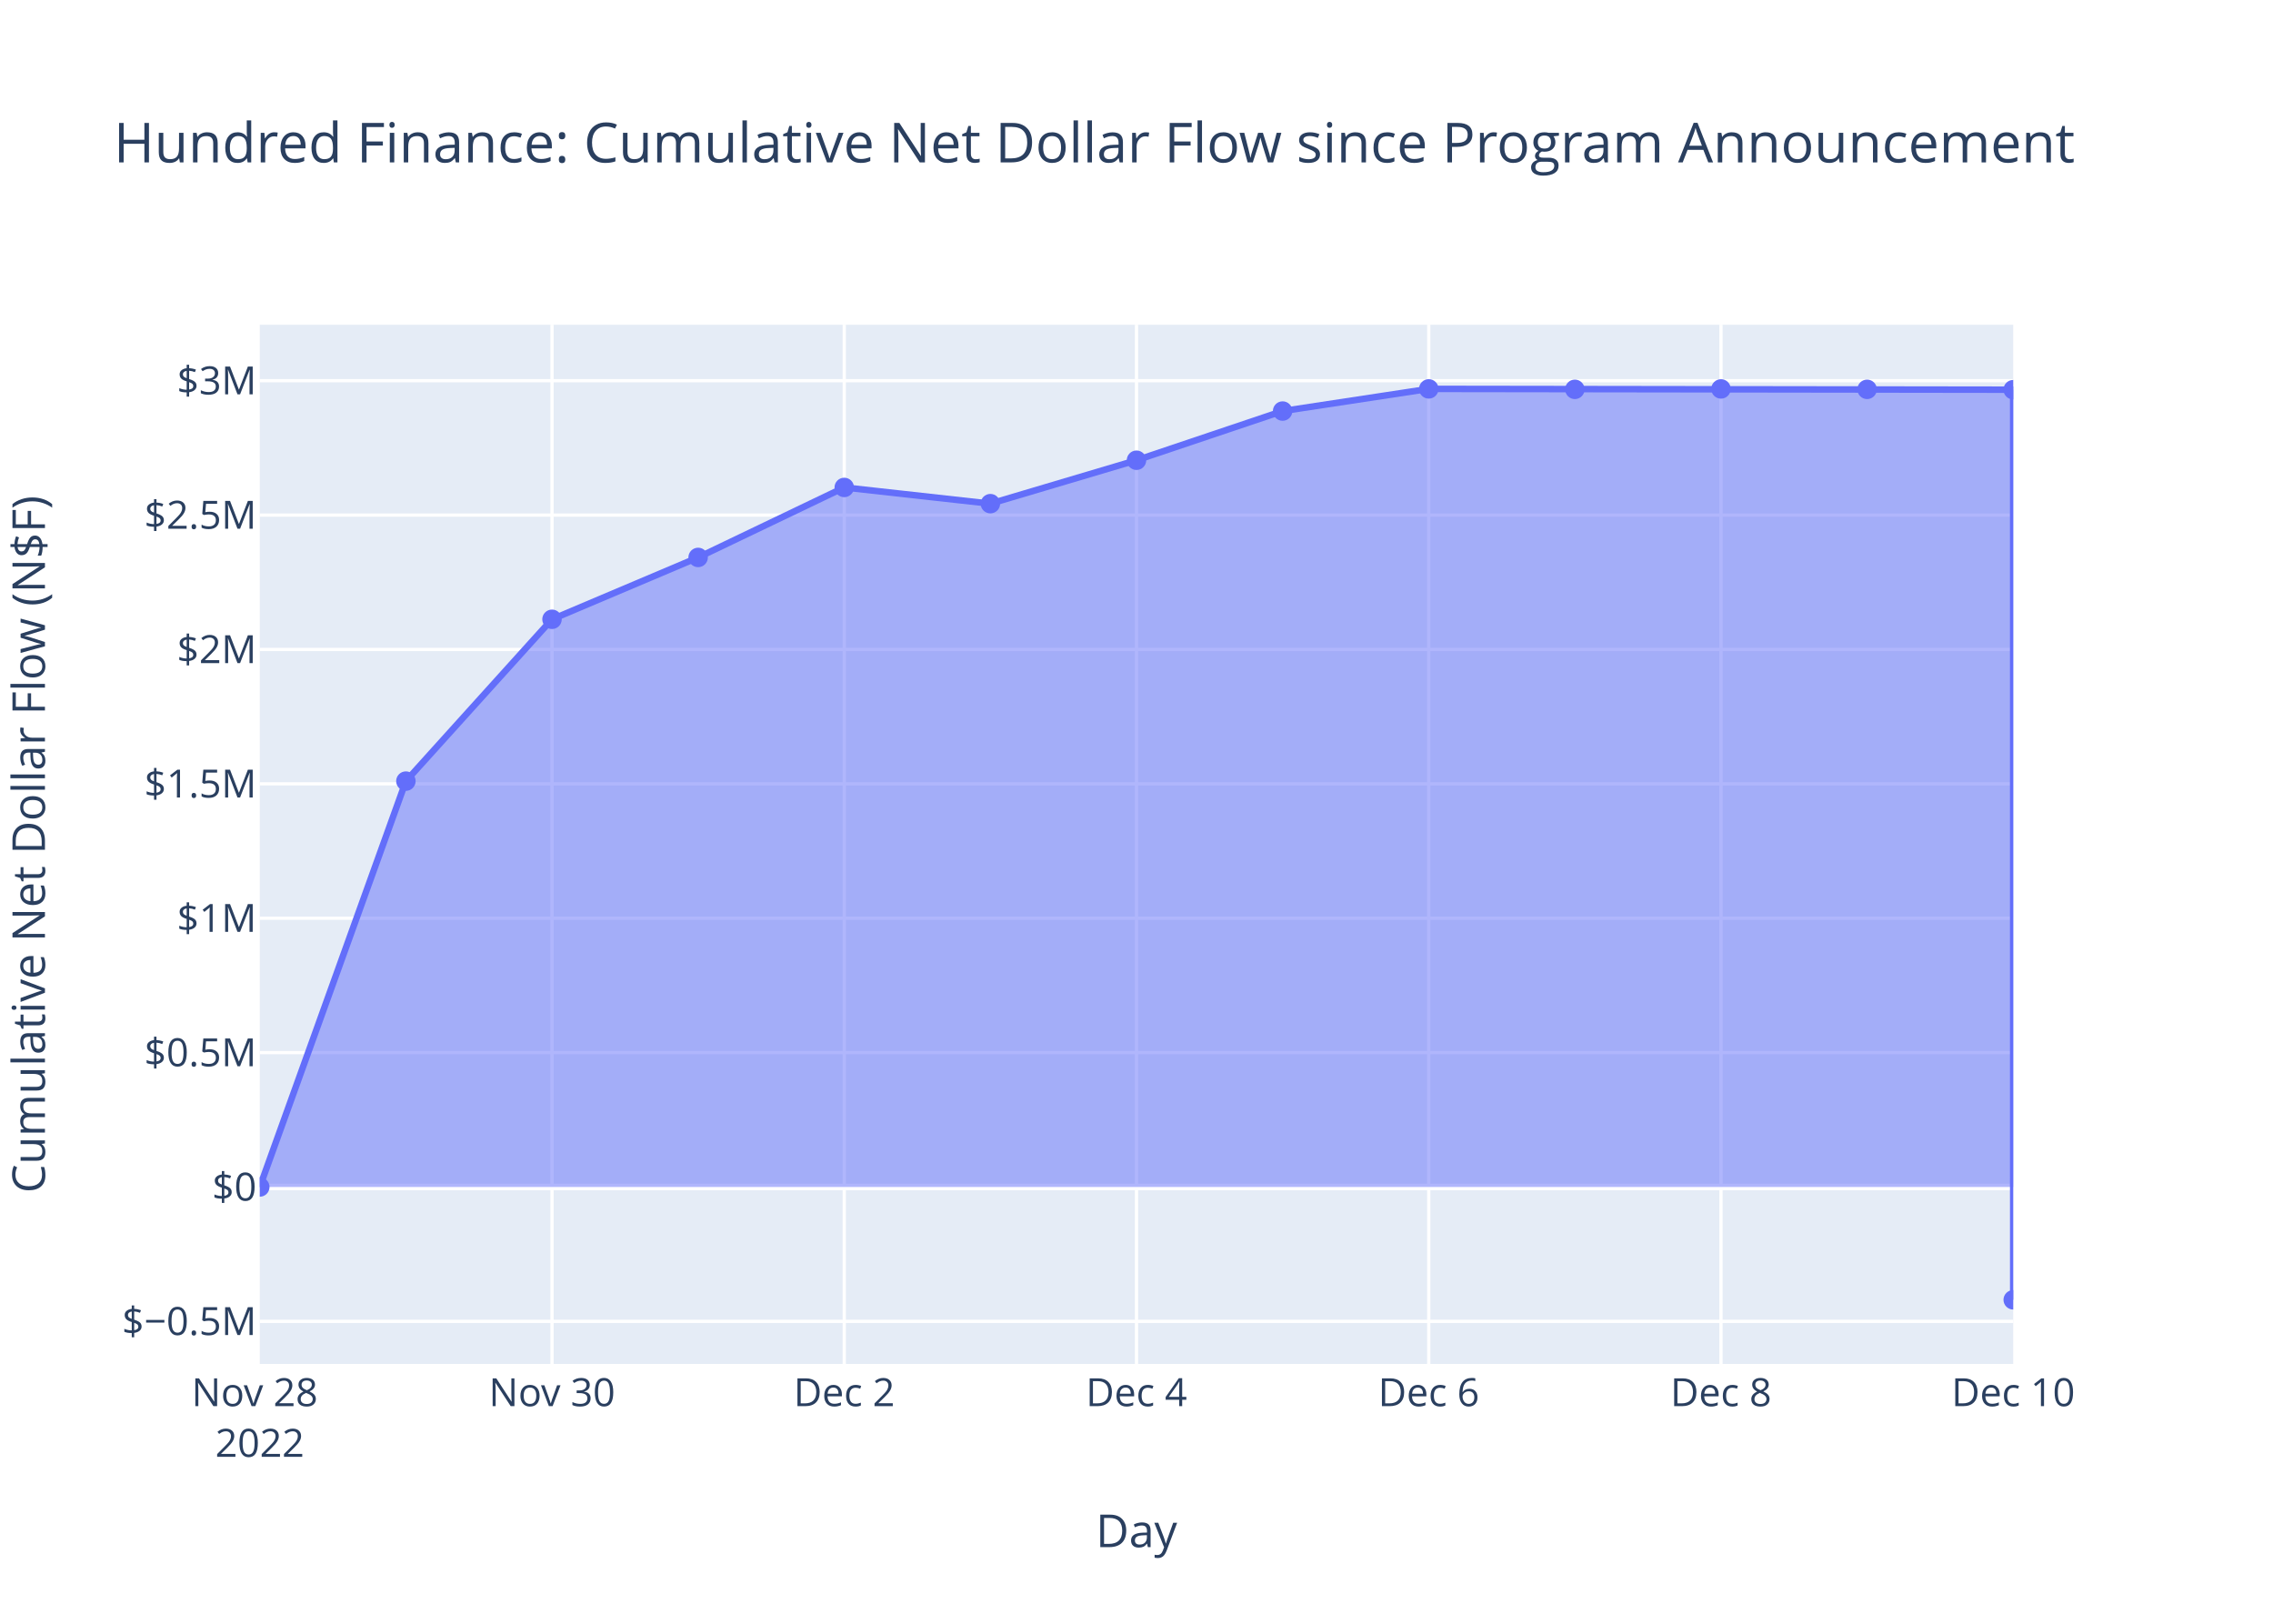
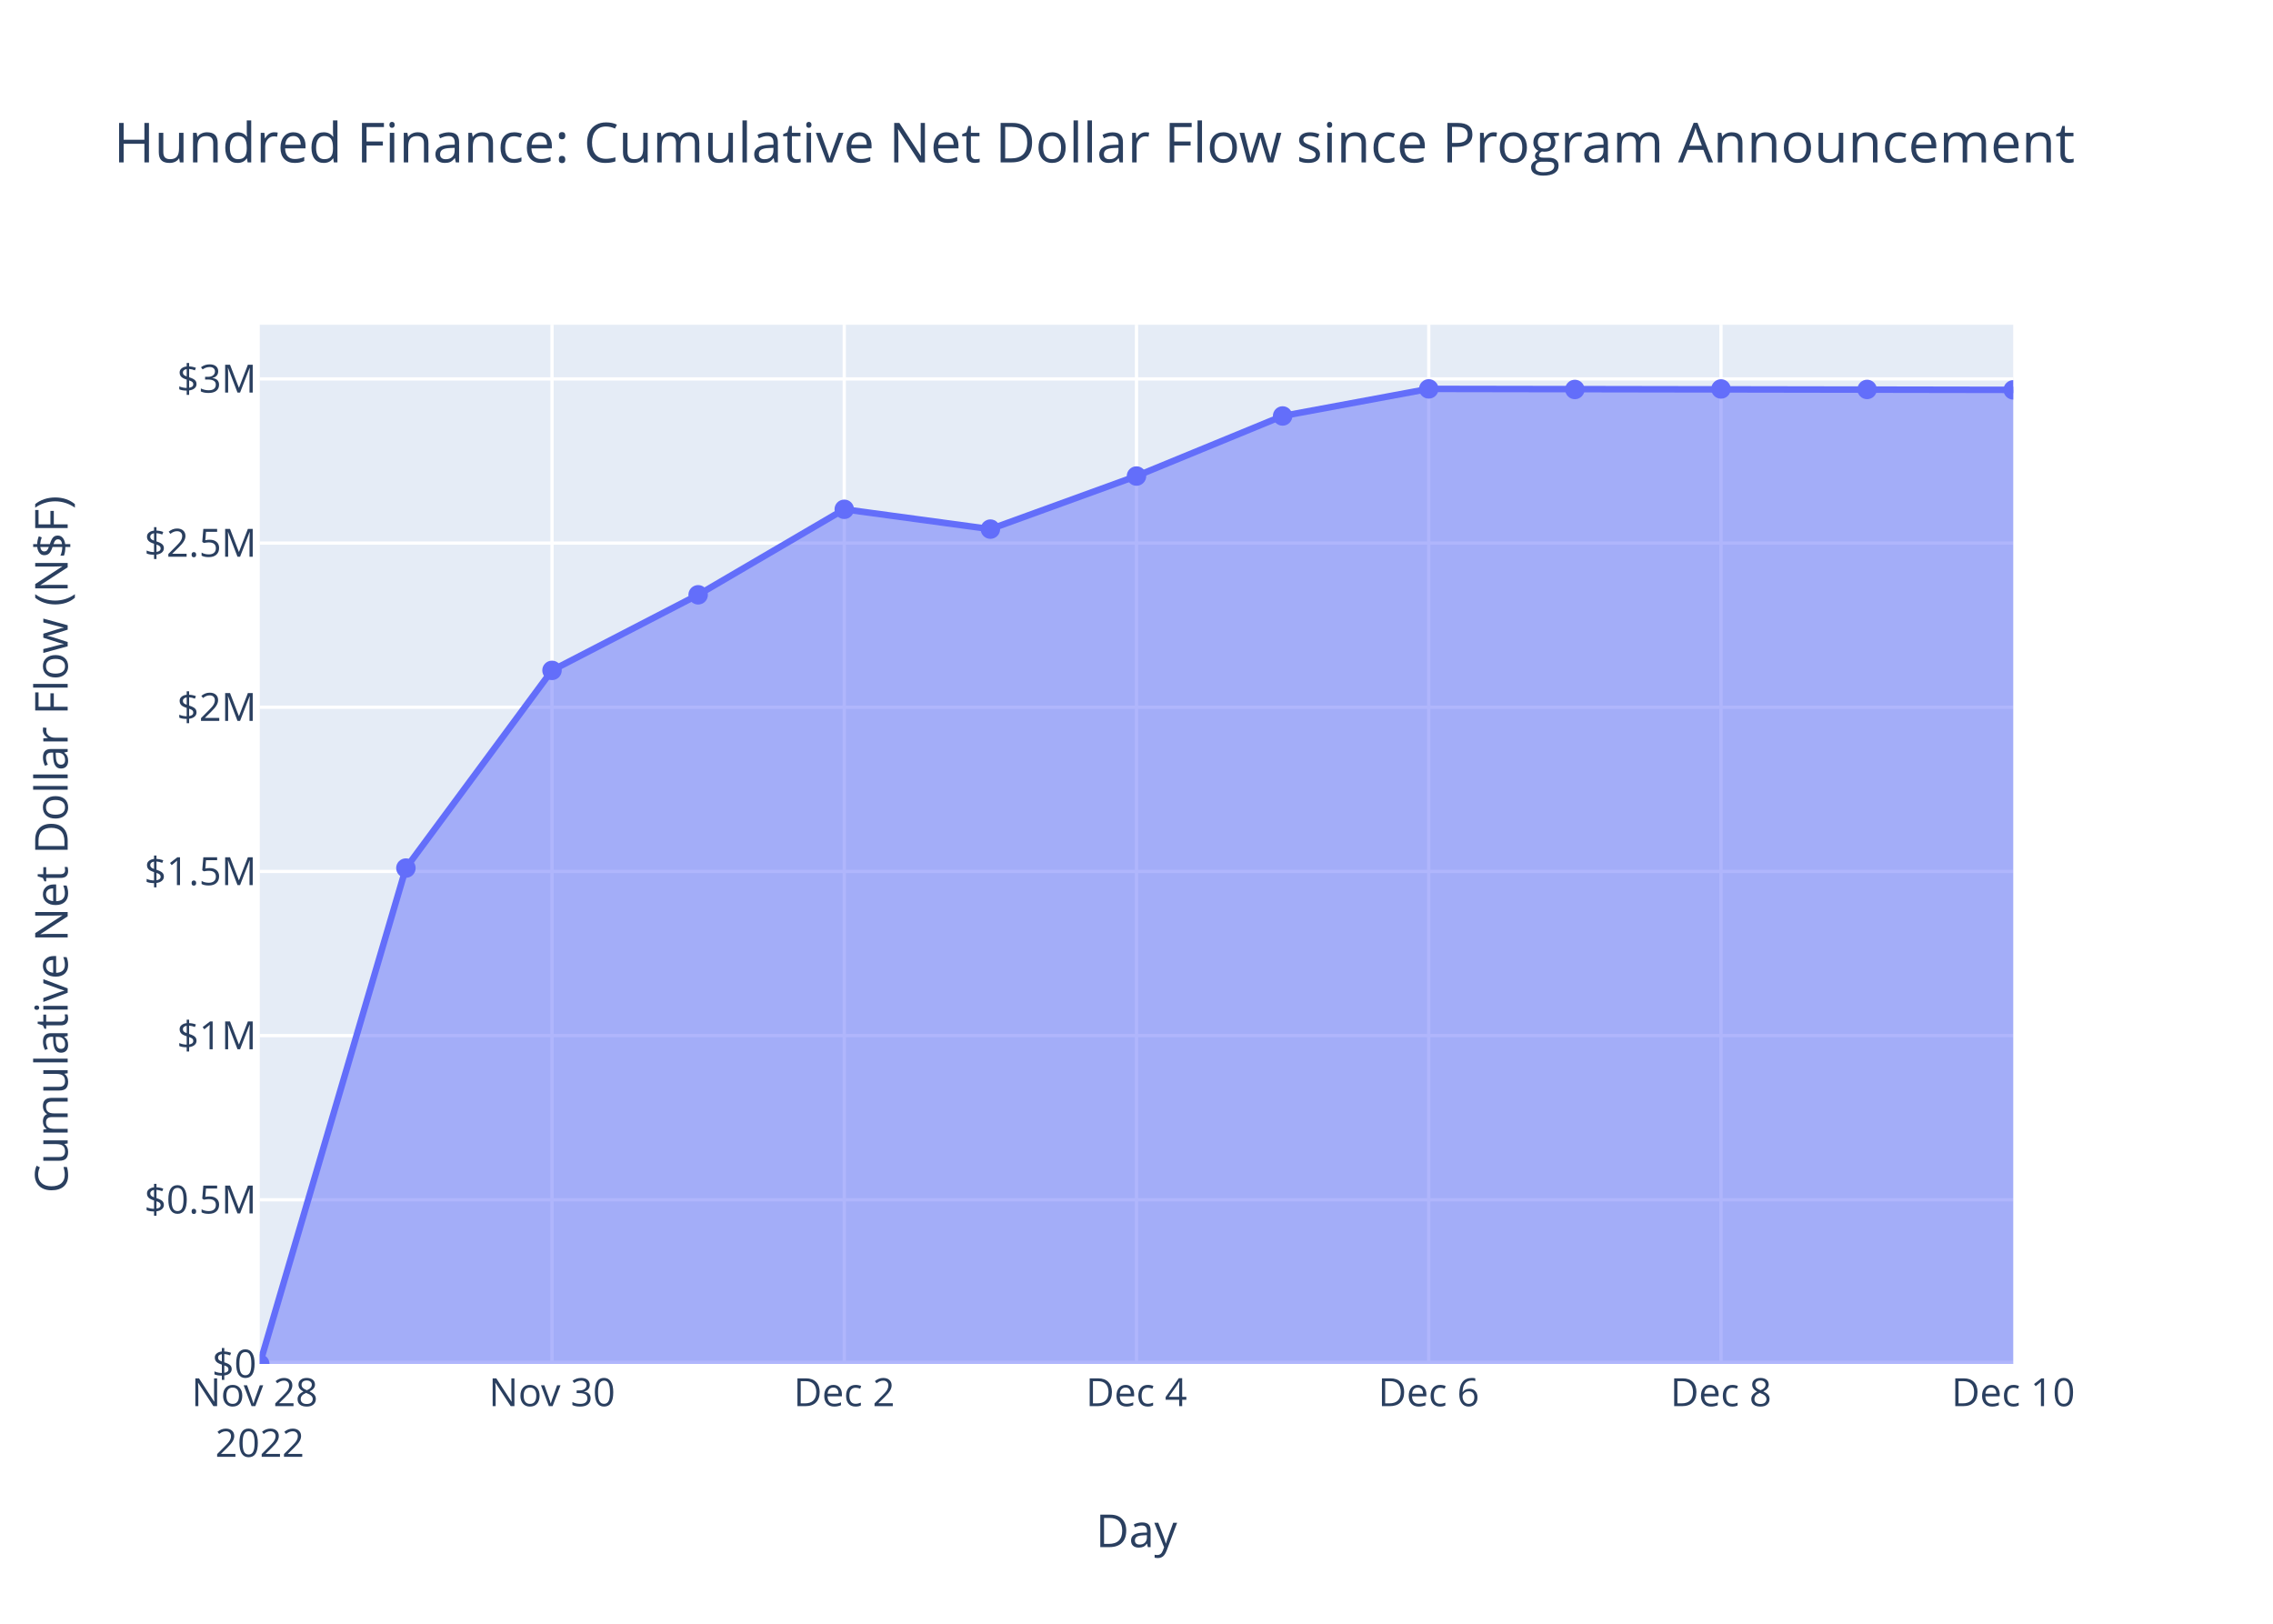
<svg xmlns="http://www.w3.org/2000/svg" class="main-svg" width="700" height="500" style="" viewBox="0 0 700 500">
  <rect x="0" y="0" width="700" height="500" style="fill: rgb(255, 255, 255); fill-opacity: 1;" />
-   <defs id="defs-9f1c35">
+   <defs id="defs-2834a8">
    <g class="clips">
-       <clipPath id="clip9f1c35xyplot" class="plotclip">
+       <clipPath id="clip2834a8xyplot" class="plotclip">
        <rect width="540" height="320" />
      </clipPath>
-       <clipPath class="axesclip" id="clip9f1c35x">
+       <clipPath class="axesclip" id="clip2834a8x">
        <rect x="80" y="0" width="540" height="500" />
      </clipPath>
-       <clipPath class="axesclip" id="clip9f1c35y">
+       <clipPath class="axesclip" id="clip2834a8y">
        <rect x="0" y="100" width="700" height="320" />
      </clipPath>
-       <clipPath class="axesclip" id="clip9f1c35xy">
+       <clipPath class="axesclip" id="clip2834a8xy">
        <rect x="80" y="100" width="540" height="320" />
      </clipPath>
    </g>
    <g class="gradients" />
    <g class="patterns" />
  </defs>
  <g class="bglayer">
    <rect class="bg" x="80" y="100" width="540" height="320" style="fill: rgb(229, 236, 246); fill-opacity: 1; stroke-width: 0;" />
  </g>
  <g class="layer-below">
    <g class="imagelayer" />
    <g class="shapelayer" />
  </g>
  <g class="cartesianlayer">
    <g class="subplot xy">
      <g class="layer-subplot">
        <g class="shapelayer" />
        <g class="imagelayer" />
      </g>
      <g class="minor-gridlayer">
        <g class="x" />
        <g class="y" />
      </g>
      <g class="gridlayer">
        <g class="x">
          <path class="xgrid crisp" transform="translate(170,0)" d="M0,100v320" style="stroke: rgb(255, 255, 255); stroke-opacity: 1; stroke-width: 1px;" />
          <path class="xgrid crisp" transform="translate(260,0)" d="M0,100v320" style="stroke: rgb(255, 255, 255); stroke-opacity: 1; stroke-width: 1px;" />
          <path class="xgrid crisp" transform="translate(350,0)" d="M0,100v320" style="stroke: rgb(255, 255, 255); stroke-opacity: 1; stroke-width: 1px;" />
          <path class="xgrid crisp" transform="translate(440,0)" d="M0,100v320" style="stroke: rgb(255, 255, 255); stroke-opacity: 1; stroke-width: 1px;" />
          <path class="xgrid crisp" transform="translate(530,0)" d="M0,100v320" style="stroke: rgb(255, 255, 255); stroke-opacity: 1; stroke-width: 1px;" />
        </g>
        <g class="y">
-           <path class="ygrid crisp" transform="translate(0,406.89)" d="M80,0h540" style="stroke: rgb(255, 255, 255); stroke-opacity: 1; stroke-width: 1px;" />
-           <path class="ygrid crisp" transform="translate(0,324.13)" d="M80,0h540" style="stroke: rgb(255, 255, 255); stroke-opacity: 1; stroke-width: 1px;" />
-           <path class="ygrid crisp" transform="translate(0,282.75)" d="M80,0h540" style="stroke: rgb(255, 255, 255); stroke-opacity: 1; stroke-width: 1px;" />
-           <path class="ygrid crisp" transform="translate(0,241.37)" d="M80,0h540" style="stroke: rgb(255, 255, 255); stroke-opacity: 1; stroke-width: 1px;" />
-           <path class="ygrid crisp" transform="translate(0,199.99)" d="M80,0h540" style="stroke: rgb(255, 255, 255); stroke-opacity: 1; stroke-width: 1px;" />
-           <path class="ygrid crisp" transform="translate(0,158.61)" d="M80,0h540" style="stroke: rgb(255, 255, 255); stroke-opacity: 1; stroke-width: 1px;" />
-           <path class="ygrid crisp" transform="translate(0,117.23)" d="M80,0h540" style="stroke: rgb(255, 255, 255); stroke-opacity: 1; stroke-width: 1px;" />
+           <path class="ygrid crisp" transform="translate(0,369.45)" d="M80,0h540" style="stroke: rgb(255, 255, 255); stroke-opacity: 1; stroke-width: 1px;" />
+           <path class="ygrid crisp" transform="translate(0,318.89)" d="M80,0h540" style="stroke: rgb(255, 255, 255); stroke-opacity: 1; stroke-width: 1px;" />
+           <path class="ygrid crisp" transform="translate(0,268.34)" d="M80,0h540" style="stroke: rgb(255, 255, 255); stroke-opacity: 1; stroke-width: 1px;" />
+           <path class="ygrid crisp" transform="translate(0,217.78)" d="M80,0h540" style="stroke: rgb(255, 255, 255); stroke-opacity: 1; stroke-width: 1px;" />
+           <path class="ygrid crisp" transform="translate(0,167.23)" d="M80,0h540" style="stroke: rgb(255, 255, 255); stroke-opacity: 1; stroke-width: 1px;" />
+           <path class="ygrid crisp" transform="translate(0,116.68)" d="M80,0h540" style="stroke: rgb(255, 255, 255); stroke-opacity: 1; stroke-width: 1px;" />
        </g>
      </g>
      <g class="zerolinelayer">
-         <path class="yzl zl crisp" transform="translate(0,365.51)" d="M80,0h540" style="stroke: rgb(255, 255, 255); stroke-opacity: 1; stroke-width: 2px;" />
+         <path class="yzl zl crisp" transform="translate(0,420)" d="M80,0h540" style="stroke: rgb(255, 255, 255); stroke-opacity: 1; stroke-width: 2px;" />
      </g>
      <path class="xlines-below" />
      <path class="ylines-below" />
      <g class="overlines-below" />
      <g class="xaxislayer-below" />
      <g class="yaxislayer-below" />
      <g class="overaxes-below" />
-       <g class="plot" transform="translate(80,100)" clip-path="url(#clip9f1c35xyplot)">
+       <g class="plot" transform="translate(80,100)" clip-path="url(#clip2834a8xyplot)">
        <g class="scatterlayer mlayer">
-           <g class="trace scatter tracef993fc" style="stroke-miterlimit: 2;">
+           <g class="trace scatter trace58cea4" style="stroke-miterlimit: 2;">
            <g class="fills">
              <g>
-                 <path class="js-fill" d="M540,265.51L0,265.51L0,265.51L45,140.53L90,90.7L135,71.65L180,50.1L225,55.09L270,41.72L315,26.58L360,19.75L539.99,20L540,300.25" style="fill: rgb(99, 110, 250); fill-opacity: 0.5; stroke-width: 0;" />
+                 <path class="js-fill" d="M540,320L0,320L0,320L45,167.31L90,106.43L135,83.16L180,56.83L225,62.93L270,46.59L315,28.09L360,19.75L540,20.05" style="fill: rgb(99, 110, 250); fill-opacity: 0.5; stroke-width: 0;" />
              </g>
            </g>
            <g class="errorbars" />
            <g class="lines">
-               <path class="js-line" d="M0,265.51L45,140.53L90,90.7L135,71.65L180,50.1L225,55.09L270,41.72L315,26.58L360,19.75L539.99,20L540,300.25" style="vector-effect: non-scaling-stroke; fill: none; stroke: rgb(99, 110, 250); stroke-opacity: 1; stroke-width: 2px; opacity: 1;" />
+               <path class="js-line" d="M0,320L45,167.31L90,106.43L135,83.16L180,56.83L225,62.93L270,46.59L315,28.09L360,19.75L540,20.05" style="vector-effect: non-scaling-stroke; fill: none; stroke: rgb(99, 110, 250); stroke-opacity: 1; stroke-width: 2px; opacity: 1;" />
            </g>
            <g class="points">
-               <path class="point" transform="translate(0,265.51)" d="M3,0A3,3 0 1,1 0,-3A3,3 0 0,1 3,0Z" style="opacity: 1; stroke-width: 0px; fill: rgb(99, 110, 250); fill-opacity: 1;" />
-               <path class="point" transform="translate(45,140.53)" d="M3,0A3,3 0 1,1 0,-3A3,3 0 0,1 3,0Z" style="opacity: 1; stroke-width: 0px; fill: rgb(99, 110, 250); fill-opacity: 1;" />
-               <path class="point" transform="translate(90,90.7)" d="M3,0A3,3 0 1,1 0,-3A3,3 0 0,1 3,0Z" style="opacity: 1; stroke-width: 0px; fill: rgb(99, 110, 250); fill-opacity: 1;" />
-               <path class="point" transform="translate(135,71.65)" d="M3,0A3,3 0 1,1 0,-3A3,3 0 0,1 3,0Z" style="opacity: 1; stroke-width: 0px; fill: rgb(99, 110, 250); fill-opacity: 1;" />
-               <path class="point" transform="translate(180,50.1)" d="M3,0A3,3 0 1,1 0,-3A3,3 0 0,1 3,0Z" style="opacity: 1; stroke-width: 0px; fill: rgb(99, 110, 250); fill-opacity: 1;" />
-               <path class="point" transform="translate(225,55.09)" d="M3,0A3,3 0 1,1 0,-3A3,3 0 0,1 3,0Z" style="opacity: 1; stroke-width: 0px; fill: rgb(99, 110, 250); fill-opacity: 1;" />
-               <path class="point" transform="translate(270,41.72)" d="M3,0A3,3 0 1,1 0,-3A3,3 0 0,1 3,0Z" style="opacity: 1; stroke-width: 0px; fill: rgb(99, 110, 250); fill-opacity: 1;" />
-               <path class="point" transform="translate(315,26.58)" d="M3,0A3,3 0 1,1 0,-3A3,3 0 0,1 3,0Z" style="opacity: 1; stroke-width: 0px; fill: rgb(99, 110, 250); fill-opacity: 1;" />
+               <path class="point" transform="translate(0,320)" d="M3,0A3,3 0 1,1 0,-3A3,3 0 0,1 3,0Z" style="opacity: 1; stroke-width: 0px; fill: rgb(99, 110, 250); fill-opacity: 1;" />
+               <path class="point" transform="translate(45,167.31)" d="M3,0A3,3 0 1,1 0,-3A3,3 0 0,1 3,0Z" style="opacity: 1; stroke-width: 0px; fill: rgb(99, 110, 250); fill-opacity: 1;" />
+               <path class="point" transform="translate(90,106.43)" d="M3,0A3,3 0 1,1 0,-3A3,3 0 0,1 3,0Z" style="opacity: 1; stroke-width: 0px; fill: rgb(99, 110, 250); fill-opacity: 1;" />
+               <path class="point" transform="translate(135,83.16)" d="M3,0A3,3 0 1,1 0,-3A3,3 0 0,1 3,0Z" style="opacity: 1; stroke-width: 0px; fill: rgb(99, 110, 250); fill-opacity: 1;" />
+               <path class="point" transform="translate(180,56.83)" d="M3,0A3,3 0 1,1 0,-3A3,3 0 0,1 3,0Z" style="opacity: 1; stroke-width: 0px; fill: rgb(99, 110, 250); fill-opacity: 1;" />
+               <path class="point" transform="translate(225,62.93)" d="M3,0A3,3 0 1,1 0,-3A3,3 0 0,1 3,0Z" style="opacity: 1; stroke-width: 0px; fill: rgb(99, 110, 250); fill-opacity: 1;" />
+               <path class="point" transform="translate(270,46.59)" d="M3,0A3,3 0 1,1 0,-3A3,3 0 0,1 3,0Z" style="opacity: 1; stroke-width: 0px; fill: rgb(99, 110, 250); fill-opacity: 1;" />
+               <path class="point" transform="translate(315,28.09)" d="M3,0A3,3 0 1,1 0,-3A3,3 0 0,1 3,0Z" style="opacity: 1; stroke-width: 0px; fill: rgb(99, 110, 250); fill-opacity: 1;" />
              <path class="point" transform="translate(360,19.75)" d="M3,0A3,3 0 1,1 0,-3A3,3 0 0,1 3,0Z" style="opacity: 1; stroke-width: 0px; fill: rgb(99, 110, 250); fill-opacity: 1;" />
-               <path class="point" transform="translate(405,19.89)" d="M3,0A3,3 0 1,1 0,-3A3,3 0 0,1 3,0Z" style="opacity: 1; stroke-width: 0px; fill: rgb(99, 110, 250); fill-opacity: 1;" />
-               <path class="point" transform="translate(450,19.76)" d="M3,0A3,3 0 1,1 0,-3A3,3 0 0,1 3,0Z" style="opacity: 1; stroke-width: 0px; fill: rgb(99, 110, 250); fill-opacity: 1;" />
-               <path class="point" transform="translate(495,19.89)" d="M3,0A3,3 0 1,1 0,-3A3,3 0 0,1 3,0Z" style="opacity: 1; stroke-width: 0px; fill: rgb(99, 110, 250); fill-opacity: 1;" />
-               <path class="point" transform="translate(539.99,20)" d="M3,0A3,3 0 1,1 0,-3A3,3 0 0,1 3,0Z" style="opacity: 1; stroke-width: 0px; fill: rgb(99, 110, 250); fill-opacity: 1;" />
-               <path class="point" transform="translate(540,300.25)" d="M3,0A3,3 0 1,1 0,-3A3,3 0 0,1 3,0Z" style="opacity: 1; stroke-width: 0px; fill: rgb(99, 110, 250); fill-opacity: 1;" />
+               <path class="point" transform="translate(405,19.93)" d="M3,0A3,3 0 1,1 0,-3A3,3 0 0,1 3,0Z" style="opacity: 1; stroke-width: 0px; fill: rgb(99, 110, 250); fill-opacity: 1;" />
+               <path class="point" transform="translate(450,19.77)" d="M3,0A3,3 0 1,1 0,-3A3,3 0 0,1 3,0Z" style="opacity: 1; stroke-width: 0px; fill: rgb(99, 110, 250); fill-opacity: 1;" />
+               <path class="point" transform="translate(495,19.92)" d="M3,0A3,3 0 1,1 0,-3A3,3 0 0,1 3,0Z" style="opacity: 1; stroke-width: 0px; fill: rgb(99, 110, 250); fill-opacity: 1;" />
+               <path class="point" transform="translate(540,20.05)" d="M3,0A3,3 0 1,1 0,-3A3,3 0 0,1 3,0Z" style="opacity: 1; stroke-width: 0px; fill: rgb(99, 110, 250); fill-opacity: 1;" />
            </g>
            <g class="text" />
          </g>
        </g>
      </g>
      <g class="overplot" />
      <path class="xlines-above crisp" d="M0,0" style="fill: none;" />
      <path class="ylines-above crisp" d="M0,0" style="fill: none;" />
      <g class="overlines-above" />
      <g class="xaxislayer-above">
        <g class="xtick">
          <text text-anchor="middle" x="0" y="433" transform="translate(80,0)" style="font-family: 'Open Sans', verdana, arial, sans-serif; font-size: 12px; fill: rgb(42, 63, 95); fill-opacity: 1; white-space: pre; opacity: 1;">
            <tspan class="line" dy="0em" x="0" y="433">Nov 28</tspan>
            <tspan class="line" dy="1.3em" x="0" y="433">2022</tspan>
          </text>
        </g>
        <g class="xtick">
          <text text-anchor="middle" x="0" y="433" style="font-family: 'Open Sans', verdana, arial, sans-serif; font-size: 12px; fill: rgb(42, 63, 95); fill-opacity: 1; white-space: pre; opacity: 1;" transform="translate(170,0)">Nov 30</text>
        </g>
        <g class="xtick">
          <text text-anchor="middle" x="0" y="433" style="font-family: 'Open Sans', verdana, arial, sans-serif; font-size: 12px; fill: rgb(42, 63, 95); fill-opacity: 1; white-space: pre; opacity: 1;" transform="translate(260,0)">Dec 2</text>
        </g>
        <g class="xtick">
          <text text-anchor="middle" x="0" y="433" style="font-family: 'Open Sans', verdana, arial, sans-serif; font-size: 12px; fill: rgb(42, 63, 95); fill-opacity: 1; white-space: pre; opacity: 1;" transform="translate(350,0)">Dec 4</text>
        </g>
        <g class="xtick">
          <text text-anchor="middle" x="0" y="433" style="font-family: 'Open Sans', verdana, arial, sans-serif; font-size: 12px; fill: rgb(42, 63, 95); fill-opacity: 1; white-space: pre; opacity: 1;" transform="translate(440,0)">Dec 6</text>
        </g>
        <g class="xtick">
          <text text-anchor="middle" x="0" y="433" style="font-family: 'Open Sans', verdana, arial, sans-serif; font-size: 12px; fill: rgb(42, 63, 95); fill-opacity: 1; white-space: pre; opacity: 1;" transform="translate(530,0)">Dec 8</text>
        </g>
        <g class="xtick">
          <text text-anchor="middle" x="0" y="433" style="font-family: 'Open Sans', verdana, arial, sans-serif; font-size: 12px; fill: rgb(42, 63, 95); fill-opacity: 1; white-space: pre; opacity: 1;" transform="translate(620,0)">Dec 10</text>
        </g>
      </g>
      <g class="yaxislayer-above">
        <g class="ytick">
-           <text text-anchor="end" x="79" y="4.2" transform="translate(0,406.89)" style="font-family: 'Open Sans', verdana, arial, sans-serif; font-size: 12px; fill: rgb(42, 63, 95); fill-opacity: 1; white-space: pre; opacity: 1;">$−0.5M</text>
+           <text text-anchor="end" x="79" y="4.2" transform="translate(0,420)" style="font-family: 'Open Sans', verdana, arial, sans-serif; font-size: 12px; fill: rgb(42, 63, 95); fill-opacity: 1; white-space: pre; opacity: 1;">$0</text>
        </g>
        <g class="ytick">
-           <text text-anchor="end" x="79" y="4.2" style="font-family: 'Open Sans', verdana, arial, sans-serif; font-size: 12px; fill: rgb(42, 63, 95); fill-opacity: 1; white-space: pre; opacity: 1;" transform="translate(0,365.51)">$0</text>
+           <text text-anchor="end" x="79" y="4.2" style="font-family: 'Open Sans', verdana, arial, sans-serif; font-size: 12px; fill: rgb(42, 63, 95); fill-opacity: 1; white-space: pre; opacity: 1;" transform="translate(0,369.45)">$0.5M</text>
        </g>
        <g class="ytick">
-           <text text-anchor="end" x="79" y="4.2" style="font-family: 'Open Sans', verdana, arial, sans-serif; font-size: 12px; fill: rgb(42, 63, 95); fill-opacity: 1; white-space: pre; opacity: 1;" transform="translate(0,324.13)">$0.5M</text>
+           <text text-anchor="end" x="79" y="4.2" style="font-family: 'Open Sans', verdana, arial, sans-serif; font-size: 12px; fill: rgb(42, 63, 95); fill-opacity: 1; white-space: pre; opacity: 1;" transform="translate(0,318.89)">$1M</text>
        </g>
        <g class="ytick">
-           <text text-anchor="end" x="79" y="4.2" style="font-family: 'Open Sans', verdana, arial, sans-serif; font-size: 12px; fill: rgb(42, 63, 95); fill-opacity: 1; white-space: pre; opacity: 1;" transform="translate(0,282.75)">$1M</text>
+           <text text-anchor="end" x="79" y="4.2" style="font-family: 'Open Sans', verdana, arial, sans-serif; font-size: 12px; fill: rgb(42, 63, 95); fill-opacity: 1; white-space: pre; opacity: 1;" transform="translate(0,268.34)">$1.5M</text>
        </g>
        <g class="ytick">
-           <text text-anchor="end" x="79" y="4.2" style="font-family: 'Open Sans', verdana, arial, sans-serif; font-size: 12px; fill: rgb(42, 63, 95); fill-opacity: 1; white-space: pre; opacity: 1;" transform="translate(0,241.37)">$1.5M</text>
+           <text text-anchor="end" x="79" y="4.2" style="font-family: 'Open Sans', verdana, arial, sans-serif; font-size: 12px; fill: rgb(42, 63, 95); fill-opacity: 1; white-space: pre; opacity: 1;" transform="translate(0,217.78)">$2M</text>
        </g>
        <g class="ytick">
-           <text text-anchor="end" x="79" y="4.2" style="font-family: 'Open Sans', verdana, arial, sans-serif; font-size: 12px; fill: rgb(42, 63, 95); fill-opacity: 1; white-space: pre; opacity: 1;" transform="translate(0,199.99)">$2M</text>
+           <text text-anchor="end" x="79" y="4.2" style="font-family: 'Open Sans', verdana, arial, sans-serif; font-size: 12px; fill: rgb(42, 63, 95); fill-opacity: 1; white-space: pre; opacity: 1;" transform="translate(0,167.23)">$2.5M</text>
        </g>
        <g class="ytick">
-           <text text-anchor="end" x="79" y="4.2" style="font-family: 'Open Sans', verdana, arial, sans-serif; font-size: 12px; fill: rgb(42, 63, 95); fill-opacity: 1; white-space: pre; opacity: 1;" transform="translate(0,158.61)">$2.5M</text>
-         </g>
-         <g class="ytick">
-           <text text-anchor="end" x="79" y="4.2" style="font-family: 'Open Sans', verdana, arial, sans-serif; font-size: 12px; fill: rgb(42, 63, 95); fill-opacity: 1; white-space: pre; opacity: 1;" transform="translate(0,117.23)">$3M</text>
+           <text text-anchor="end" x="79" y="4.2" style="font-family: 'Open Sans', verdana, arial, sans-serif; font-size: 12px; fill: rgb(42, 63, 95); fill-opacity: 1; white-space: pre; opacity: 1;" transform="translate(0,116.68)">$3M</text>
        </g>
      </g>
      <g class="overaxes-above" />
    </g>
  </g>
  <g class="polarlayer" />
  <g class="smithlayer" />
  <g class="ternarylayer" />
  <g class="geolayer" />
  <g class="funnelarealayer" />
  <g class="pielayer" />
  <g class="iciclelayer" />
  <g class="treemaplayer" />
  <g class="sunburstlayer" />
  <g class="glimages" />
-   <defs id="topdefs-9f1c35">
+   <defs id="topdefs-2834a8">
    <g class="clips" />
  </defs>
  <g class="layer-above">
    <g class="imagelayer" />
    <g class="shapelayer" />
  </g>
  <g class="infolayer">
    <g class="g-gtitle">
      <text class="gtitle" x="35" y="50" text-anchor="start" dy="0em" style="font-family: 'Open Sans', verdana, arial, sans-serif; font-size: 17px; fill: rgb(42, 63, 95); opacity: 1; font-weight: normal; white-space: pre;">Hundred Finance: Cumulative Net Dollar Flow since Program Announcement</text>
    </g>
    <g class="g-xtitle">
      <text class="xtitle" x="350" y="476.409" text-anchor="middle" style="font-family: 'Open Sans', verdana, arial, sans-serif; font-size: 14px; fill: rgb(42, 63, 95); opacity: 1; font-weight: normal; white-space: pre;">Day</text>
    </g>
    <g class="g-ytitle">
-       <text class="ytitle" transform="rotate(-90,13.84063,260)" x="13.841" y="260" text-anchor="middle" style="font-family: 'Open Sans', verdana, arial, sans-serif; font-size: 14px; fill: rgb(42, 63, 95); opacity: 1; font-weight: normal; white-space: pre;">Cumulative Net Dollar Flow (N$F)</text>
+       <text class="ytitle" transform="rotate(-90,20.84063,260)" x="20.841" y="260" text-anchor="middle" style="font-family: 'Open Sans', verdana, arial, sans-serif; font-size: 14px; fill: rgb(42, 63, 95); opacity: 1; font-weight: normal; white-space: pre;">Cumulative Net Dollar Flow (N$F)</text>
    </g>
  </g>
</svg>
